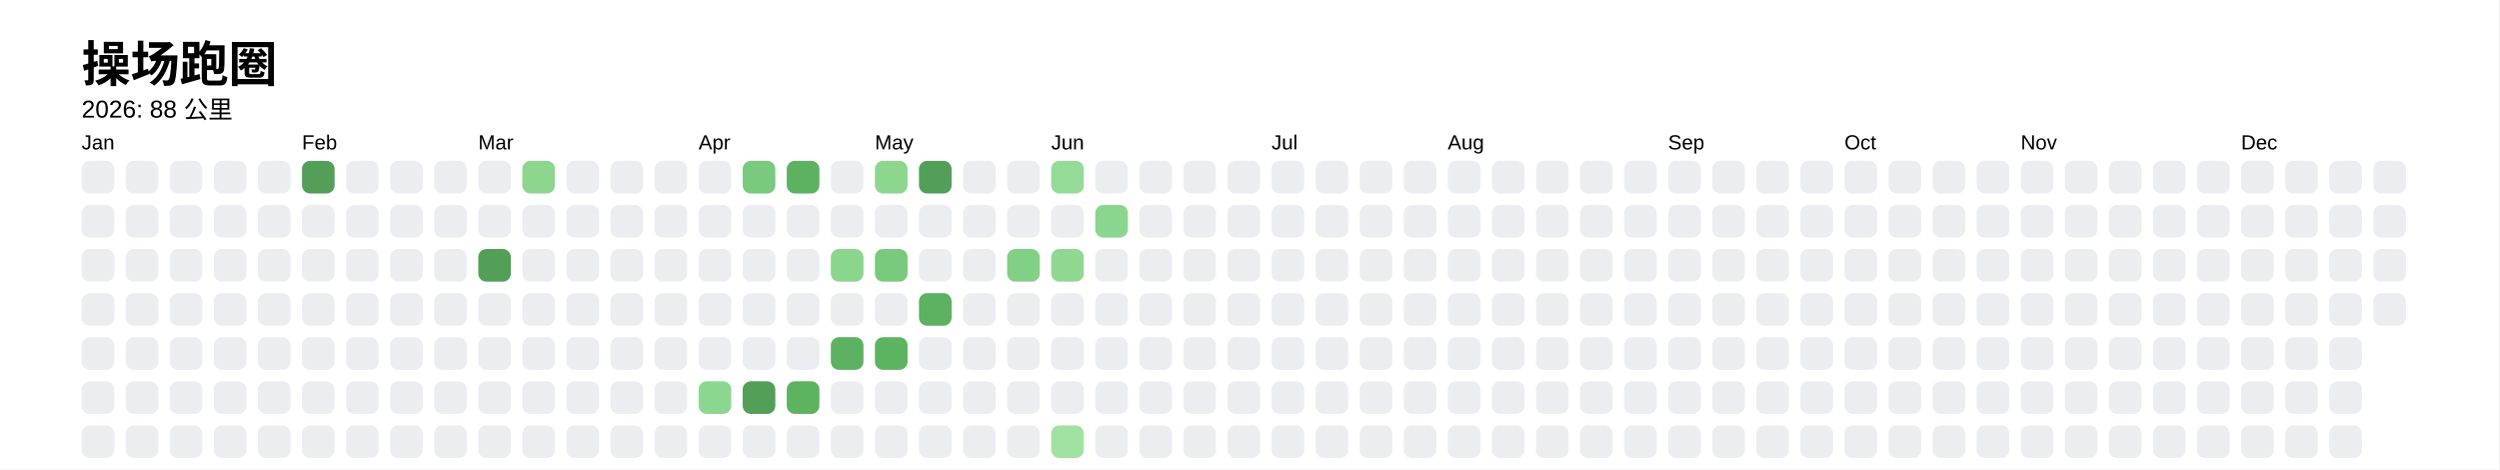
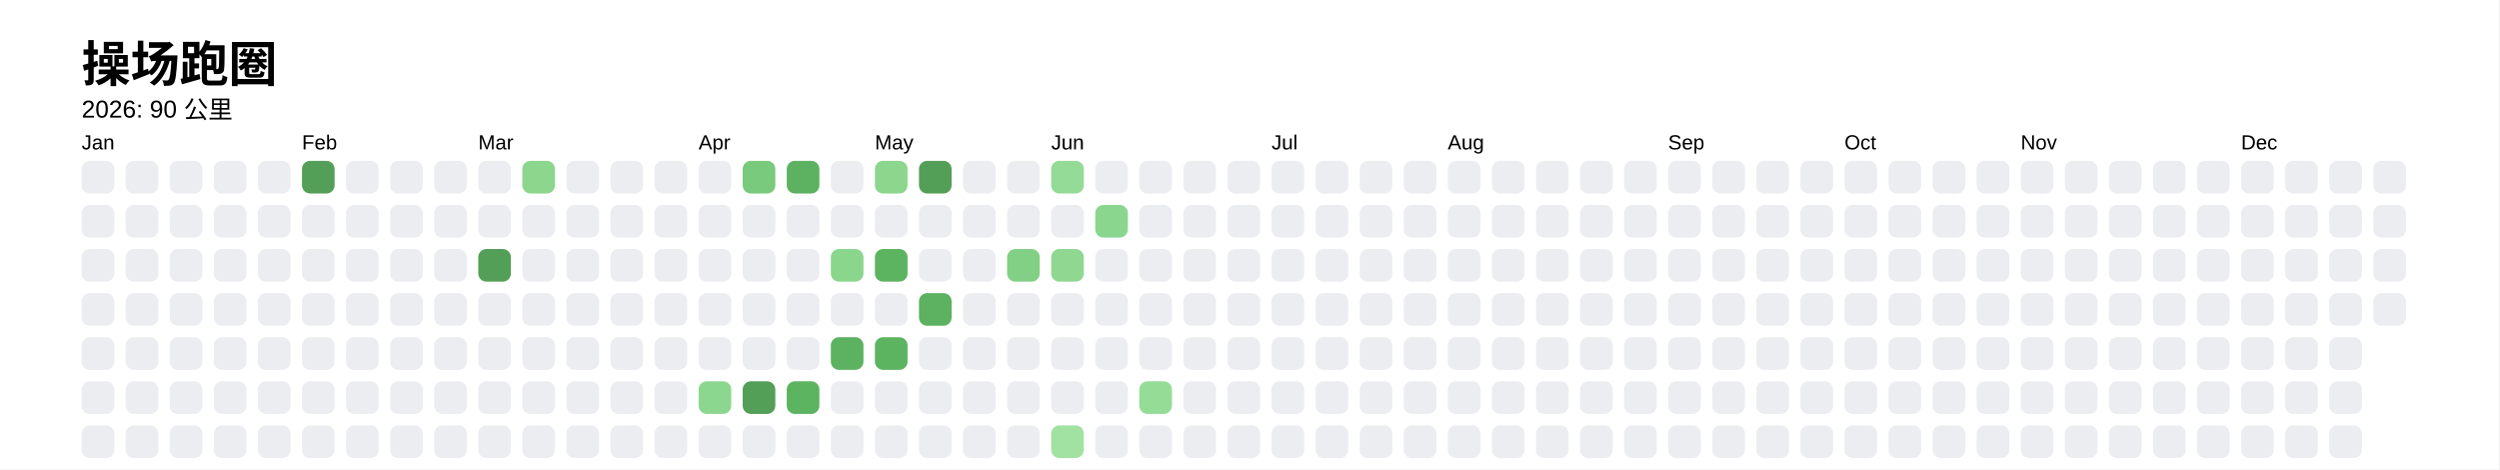
<svg xmlns="http://www.w3.org/2000/svg" baseProfile="full" height="57.5mm" version="1.1" viewBox="0,0,306.2,57.5" width="306.2mm">
  <defs />
  <rect fill="#FFFFFF" height="57.5" width="306.2" x="0" y="0" />
  <text fill="#000000" style="font-size:6px; font-family:Arial; font-weight:bold;" x="10" y="10">操场跑圈</text>
-   <text fill="#000000" style="font-size:3px; font-family:Arial;" x="10" y="14.4">2026: 88 公里</text>
+   <text fill="#000000" style="font-size:3px; font-family:Arial;" x="10" y="14.4">2026: 90 公里</text>
  <text fill="#000000" style="font-size:2.5px; font-family:Arial" x="10" y="18.3">Jan</text>
  <rect fill="#EBEDF0" height="4" rx="1" ry="1" width="4" x="10" y="19.7" />
  <rect fill="#EBEDF0" height="4" rx="1" ry="1" width="4" x="10" y="25.1" />
  <rect fill="#EBEDF0" height="4" rx="1" ry="1" width="4" x="10" y="30.5" />
  <rect fill="#EBEDF0" height="4" rx="1" ry="1" width="4" x="10" y="35.9" />
  <rect fill="#EBEDF0" height="4" rx="1" ry="1" width="4" x="10" y="41.3" />
  <rect fill="#EBEDF0" height="4" rx="1" ry="1" width="4" x="10" y="46.7" />
  <rect fill="#EBEDF0" height="4" rx="1" ry="1" width="4" x="10" y="52.1" />
  <rect fill="#EBEDF0" height="4" rx="1" ry="1" width="4" x="15.4" y="19.7" />
  <rect fill="#EBEDF0" height="4" rx="1" ry="1" width="4" x="15.4" y="25.1" />
  <rect fill="#EBEDF0" height="4" rx="1" ry="1" width="4" x="15.4" y="30.5" />
  <rect fill="#EBEDF0" height="4" rx="1" ry="1" width="4" x="15.4" y="35.9" />
  <rect fill="#EBEDF0" height="4" rx="1" ry="1" width="4" x="15.4" y="41.3" />
  <rect fill="#EBEDF0" height="4" rx="1" ry="1" width="4" x="15.4" y="46.7" />
  <rect fill="#EBEDF0" height="4" rx="1" ry="1" width="4" x="15.4" y="52.1" />
  <rect fill="#EBEDF0" height="4" rx="1" ry="1" width="4" x="20.8" y="19.7" />
  <rect fill="#EBEDF0" height="4" rx="1" ry="1" width="4" x="20.8" y="25.1" />
  <rect fill="#EBEDF0" height="4" rx="1" ry="1" width="4" x="20.8" y="30.5" />
  <rect fill="#EBEDF0" height="4" rx="1" ry="1" width="4" x="20.8" y="35.9" />
  <rect fill="#EBEDF0" height="4" rx="1" ry="1" width="4" x="20.8" y="41.3" />
  <rect fill="#EBEDF0" height="4" rx="1" ry="1" width="4" x="20.8" y="46.7" />
  <rect fill="#EBEDF0" height="4" rx="1" ry="1" width="4" x="20.8" y="52.1" />
  <rect fill="#EBEDF0" height="4" rx="1" ry="1" width="4" x="26.2" y="19.7" />
  <rect fill="#EBEDF0" height="4" rx="1" ry="1" width="4" x="26.2" y="25.1" />
  <rect fill="#EBEDF0" height="4" rx="1" ry="1" width="4" x="26.2" y="30.5" />
  <rect fill="#EBEDF0" height="4" rx="1" ry="1" width="4" x="26.2" y="35.9" />
  <rect fill="#EBEDF0" height="4" rx="1" ry="1" width="4" x="26.2" y="41.3" />
  <rect fill="#EBEDF0" height="4" rx="1" ry="1" width="4" x="26.2" y="46.7" />
  <rect fill="#EBEDF0" height="4" rx="1" ry="1" width="4" x="26.2" y="52.1" />
  <rect fill="#EBEDF0" height="4" rx="1" ry="1" width="4" x="31.6" y="19.7" />
  <rect fill="#EBEDF0" height="4" rx="1" ry="1" width="4" x="31.6" y="25.1" />
  <rect fill="#EBEDF0" height="4" rx="1" ry="1" width="4" x="31.6" y="30.5" />
  <rect fill="#EBEDF0" height="4" rx="1" ry="1" width="4" x="31.6" y="35.9" />
  <rect fill="#EBEDF0" height="4" rx="1" ry="1" width="4" x="31.6" y="41.3" />
  <rect fill="#EBEDF0" height="4" rx="1" ry="1" width="4" x="31.6" y="46.7" />
  <rect fill="#EBEDF0" height="4" rx="1" ry="1" width="4" x="31.6" y="52.1" />
  <text fill="#000000" style="font-size:2.5px; font-family:Arial" x="37.0" y="18.3">Feb</text>
  <rect fill="#549F57" height="4" rx="1" ry="1" width="4" x="37.0" y="19.7" />
  <rect fill="#EBEDF0" height="4" rx="1" ry="1" width="4" x="37.0" y="25.1" />
  <rect fill="#EBEDF0" height="4" rx="1" ry="1" width="4" x="37.0" y="30.5" />
  <rect fill="#EBEDF0" height="4" rx="1" ry="1" width="4" x="37.0" y="35.9" />
  <rect fill="#EBEDF0" height="4" rx="1" ry="1" width="4" x="37.0" y="41.3" />
  <rect fill="#EBEDF0" height="4" rx="1" ry="1" width="4" x="37.0" y="46.7" />
  <rect fill="#EBEDF0" height="4" rx="1" ry="1" width="4" x="37.0" y="52.1" />
  <rect fill="#EBEDF0" height="4" rx="1" ry="1" width="4" x="42.4" y="19.7" />
  <rect fill="#EBEDF0" height="4" rx="1" ry="1" width="4" x="42.4" y="25.1" />
  <rect fill="#EBEDF0" height="4" rx="1" ry="1" width="4" x="42.4" y="30.5" />
  <rect fill="#EBEDF0" height="4" rx="1" ry="1" width="4" x="42.4" y="35.9" />
  <rect fill="#EBEDF0" height="4" rx="1" ry="1" width="4" x="42.4" y="41.3" />
  <rect fill="#EBEDF0" height="4" rx="1" ry="1" width="4" x="42.4" y="46.7" />
  <rect fill="#EBEDF0" height="4" rx="1" ry="1" width="4" x="42.4" y="52.1" />
  <rect fill="#EBEDF0" height="4" rx="1" ry="1" width="4" x="47.8" y="19.7" />
  <rect fill="#EBEDF0" height="4" rx="1" ry="1" width="4" x="47.8" y="25.1" />
  <rect fill="#EBEDF0" height="4" rx="1" ry="1" width="4" x="47.8" y="30.5" />
  <rect fill="#EBEDF0" height="4" rx="1" ry="1" width="4" x="47.8" y="35.9" />
  <rect fill="#EBEDF0" height="4" rx="1" ry="1" width="4" x="47.8" y="41.3" />
  <rect fill="#EBEDF0" height="4" rx="1" ry="1" width="4" x="47.8" y="46.7" />
  <rect fill="#EBEDF0" height="4" rx="1" ry="1" width="4" x="47.8" y="52.1" />
  <rect fill="#EBEDF0" height="4" rx="1" ry="1" width="4" x="53.2" y="19.7" />
  <rect fill="#EBEDF0" height="4" rx="1" ry="1" width="4" x="53.2" y="25.1" />
  <rect fill="#EBEDF0" height="4" rx="1" ry="1" width="4" x="53.2" y="30.5" />
  <rect fill="#EBEDF0" height="4" rx="1" ry="1" width="4" x="53.2" y="35.9" />
  <rect fill="#EBEDF0" height="4" rx="1" ry="1" width="4" x="53.2" y="41.3" />
  <rect fill="#EBEDF0" height="4" rx="1" ry="1" width="4" x="53.2" y="46.7" />
  <rect fill="#EBEDF0" height="4" rx="1" ry="1" width="4" x="53.2" y="52.1" />
  <text fill="#000000" style="font-size:2.5px; font-family:Arial" x="58.6" y="18.3">Mar</text>
  <rect fill="#EBEDF0" height="4" rx="1" ry="1" width="4" x="58.6" y="19.7" />
  <rect fill="#EBEDF0" height="4" rx="1" ry="1" width="4" x="58.6" y="25.1" />
  <rect fill="#549F57" height="4" rx="1" ry="1" width="4" x="58.6" y="30.5" />
  <rect fill="#EBEDF0" height="4" rx="1" ry="1" width="4" x="58.6" y="35.9" />
  <rect fill="#EBEDF0" height="4" rx="1" ry="1" width="4" x="58.6" y="41.3" />
  <rect fill="#EBEDF0" height="4" rx="1" ry="1" width="4" x="58.6" y="46.7" />
  <rect fill="#EBEDF0" height="4" rx="1" ry="1" width="4" x="58.6" y="52.1" />
  <rect fill="#8cd68e" height="4" rx="1" ry="1" width="4" x="64" y="19.7" />
  <rect fill="#EBEDF0" height="4" rx="1" ry="1" width="4" x="64" y="25.1" />
  <rect fill="#EBEDF0" height="4" rx="1" ry="1" width="4" x="64" y="30.5" />
  <rect fill="#EBEDF0" height="4" rx="1" ry="1" width="4" x="64" y="35.9" />
  <rect fill="#EBEDF0" height="4" rx="1" ry="1" width="4" x="64" y="41.3" />
  <rect fill="#EBEDF0" height="4" rx="1" ry="1" width="4" x="64" y="46.7" />
  <rect fill="#EBEDF0" height="4" rx="1" ry="1" width="4" x="64" y="52.1" />
  <rect fill="#EBEDF0" height="4" rx="1" ry="1" width="4" x="69.4" y="19.7" />
  <rect fill="#EBEDF0" height="4" rx="1" ry="1" width="4" x="69.4" y="25.1" />
  <rect fill="#EBEDF0" height="4" rx="1" ry="1" width="4" x="69.4" y="30.5" />
  <rect fill="#EBEDF0" height="4" rx="1" ry="1" width="4" x="69.4" y="35.9" />
  <rect fill="#EBEDF0" height="4" rx="1" ry="1" width="4" x="69.4" y="41.3" />
  <rect fill="#EBEDF0" height="4" rx="1" ry="1" width="4" x="69.4" y="46.7" />
  <rect fill="#EBEDF0" height="4" rx="1" ry="1" width="4" x="69.4" y="52.1" />
  <rect fill="#EBEDF0" height="4" rx="1" ry="1" width="4" x="74.8" y="19.7" />
  <rect fill="#EBEDF0" height="4" rx="1" ry="1" width="4" x="74.8" y="25.1" />
  <rect fill="#EBEDF0" height="4" rx="1" ry="1" width="4" x="74.8" y="30.5" />
  <rect fill="#EBEDF0" height="4" rx="1" ry="1" width="4" x="74.8" y="35.9" />
  <rect fill="#EBEDF0" height="4" rx="1" ry="1" width="4" x="74.8" y="41.3" />
  <rect fill="#EBEDF0" height="4" rx="1" ry="1" width="4" x="74.8" y="46.7" />
  <rect fill="#EBEDF0" height="4" rx="1" ry="1" width="4" x="74.8" y="52.1" />
  <rect fill="#EBEDF0" height="4" rx="1" ry="1" width="4" x="80.2" y="19.7" />
  <rect fill="#EBEDF0" height="4" rx="1" ry="1" width="4" x="80.2" y="25.1" />
  <rect fill="#EBEDF0" height="4" rx="1" ry="1" width="4" x="80.2" y="30.5" />
  <rect fill="#EBEDF0" height="4" rx="1" ry="1" width="4" x="80.2" y="35.9" />
  <rect fill="#EBEDF0" height="4" rx="1" ry="1" width="4" x="80.2" y="41.3" />
  <rect fill="#EBEDF0" height="4" rx="1" ry="1" width="4" x="80.2" y="46.7" />
  <rect fill="#EBEDF0" height="4" rx="1" ry="1" width="4" x="80.2" y="52.1" />
  <text fill="#000000" style="font-size:2.5px; font-family:Arial" x="85.6" y="18.3">Apr</text>
  <rect fill="#EBEDF0" height="4" rx="1" ry="1" width="4" x="85.6" y="19.7" />
  <rect fill="#EBEDF0" height="4" rx="1" ry="1" width="4" x="85.6" y="25.1" />
  <rect fill="#EBEDF0" height="4" rx="1" ry="1" width="4" x="85.6" y="30.5" />
  <rect fill="#EBEDF0" height="4" rx="1" ry="1" width="4" x="85.6" y="35.9" />
  <rect fill="#EBEDF0" height="4" rx="1" ry="1" width="4" x="85.6" y="41.3" />
  <rect fill="#8cd78f" height="4" rx="1" ry="1" width="4" x="85.6" y="46.7" />
  <rect fill="#EBEDF0" height="4" rx="1" ry="1" width="4" x="85.6" y="52.1" />
  <rect fill="#79ca7c" height="4" rx="1" ry="1" width="4" x="91" y="19.7" />
  <rect fill="#EBEDF0" height="4" rx="1" ry="1" width="4" x="91" y="25.1" />
  <rect fill="#EBEDF0" height="4" rx="1" ry="1" width="4" x="91" y="30.5" />
  <rect fill="#EBEDF0" height="4" rx="1" ry="1" width="4" x="91" y="35.9" />
  <rect fill="#EBEDF0" height="4" rx="1" ry="1" width="4" x="91" y="41.3" />
  <rect fill="#549F57" height="4" rx="1" ry="1" width="4" x="91" y="46.7" />
  <rect fill="#EBEDF0" height="4" rx="1" ry="1" width="4" x="91" y="52.1" />
  <rect fill="#5cb260" height="4" rx="1" ry="1" width="4" x="96.4" y="19.7" />
  <rect fill="#EBEDF0" height="4" rx="1" ry="1" width="4" x="96.4" y="25.1" />
  <rect fill="#EBEDF0" height="4" rx="1" ry="1" width="4" x="96.4" y="30.5" />
  <rect fill="#EBEDF0" height="4" rx="1" ry="1" width="4" x="96.4" y="35.9" />
  <rect fill="#EBEDF0" height="4" rx="1" ry="1" width="4" x="96.4" y="41.3" />
  <rect fill="#5cb360" height="4" rx="1" ry="1" width="4" x="96.4" y="46.7" />
  <rect fill="#EBEDF0" height="4" rx="1" ry="1" width="4" x="96.4" y="52.1" />
  <rect fill="#EBEDF0" height="4" rx="1" ry="1" width="4" x="101.8" y="19.7" />
  <rect fill="#EBEDF0" height="4" rx="1" ry="1" width="4" x="101.8" y="25.1" />
  <rect fill="#8bd68d" height="4" rx="1" ry="1" width="4" x="101.8" y="30.5" />
  <rect fill="#EBEDF0" height="4" rx="1" ry="1" width="4" x="101.8" y="35.9" />
  <rect fill="#5cb260" height="4" rx="1" ry="1" width="4" x="101.8" y="41.3" />
  <rect fill="#EBEDF0" height="4" rx="1" ry="1" width="4" x="101.8" y="46.7" />
  <rect fill="#EBEDF0" height="4" rx="1" ry="1" width="4" x="101.8" y="52.1" />
  <text fill="#000000" style="font-size:2.5px; font-family:Arial" x="107.2" y="18.3">May</text>
  <rect fill="#8cd68e" height="4" rx="1" ry="1" width="4" x="107.2" y="19.7" />
  <rect fill="#EBEDF0" height="4" rx="1" ry="1" width="4" x="107.2" y="25.1" />
-   <rect fill="#79ca7c" height="4" rx="1" ry="1" width="4" x="107.2" y="30.5" />
+   <rect fill="#5cb360" height="4" rx="1" ry="1" width="4" x="107.2" y="30.5" />
  <rect fill="#EBEDF0" height="4" rx="1" ry="1" width="4" x="107.2" y="35.9" />
  <rect fill="#5cb360" height="4" rx="1" ry="1" width="4" x="107.2" y="41.3" />
  <rect fill="#EBEDF0" height="4" rx="1" ry="1" width="4" x="107.2" y="46.7" />
  <rect fill="#EBEDF0" height="4" rx="1" ry="1" width="4" x="107.2" y="52.1" />
  <rect fill="#549F57" height="4" rx="1" ry="1" width="4" x="112.6" y="19.7" />
  <rect fill="#EBEDF0" height="4" rx="1" ry="1" width="4" x="112.6" y="25.1" />
  <rect fill="#EBEDF0" height="4" rx="1" ry="1" width="4" x="112.6" y="30.5" />
  <rect fill="#5cb260" height="4" rx="1" ry="1" width="4" x="112.6" y="35.9" />
  <rect fill="#EBEDF0" height="4" rx="1" ry="1" width="4" x="112.6" y="41.3" />
  <rect fill="#EBEDF0" height="4" rx="1" ry="1" width="4" x="112.6" y="46.7" />
  <rect fill="#EBEDF0" height="4" rx="1" ry="1" width="4" x="112.6" y="52.1" />
  <rect fill="#EBEDF0" height="4" rx="1" ry="1" width="4" x="118" y="19.7" />
  <rect fill="#EBEDF0" height="4" rx="1" ry="1" width="4" x="118" y="25.1" />
  <rect fill="#EBEDF0" height="4" rx="1" ry="1" width="4" x="118" y="30.5" />
  <rect fill="#EBEDF0" height="4" rx="1" ry="1" width="4" x="118" y="35.9" />
  <rect fill="#EBEDF0" height="4" rx="1" ry="1" width="4" x="118" y="41.3" />
  <rect fill="#EBEDF0" height="4" rx="1" ry="1" width="4" x="118" y="46.7" />
  <rect fill="#EBEDF0" height="4" rx="1" ry="1" width="4" x="118" y="52.1" />
  <rect fill="#EBEDF0" height="4" rx="1" ry="1" width="4" x="123.4" y="19.7" />
  <rect fill="#EBEDF0" height="4" rx="1" ry="1" width="4" x="123.4" y="25.1" />
  <rect fill="#82d085" height="4" rx="1" ry="1" width="4" x="123.4" y="30.5" />
  <rect fill="#EBEDF0" height="4" rx="1" ry="1" width="4" x="123.4" y="35.9" />
  <rect fill="#EBEDF0" height="4" rx="1" ry="1" width="4" x="123.4" y="41.3" />
  <rect fill="#EBEDF0" height="4" rx="1" ry="1" width="4" x="123.4" y="46.7" />
  <rect fill="#EBEDF0" height="4" rx="1" ry="1" width="4" x="123.4" y="52.1" />
  <text fill="#000000" style="font-size:2.5px; font-family:Arial" x="128.8" y="18.3">Jun</text>
  <rect fill="#94db97" height="4" rx="1" ry="1" width="4" x="128.8" y="19.7" />
  <rect fill="#EBEDF0" height="4" rx="1" ry="1" width="4" x="128.8" y="25.1" />
  <rect fill="#90d892" height="4" rx="1" ry="1" width="4" x="128.8" y="30.5" />
  <rect fill="#EBEDF0" height="4" rx="1" ry="1" width="4" x="128.8" y="35.9" />
  <rect fill="#EBEDF0" height="4" rx="1" ry="1" width="4" x="128.8" y="41.3" />
  <rect fill="#EBEDF0" height="4" rx="1" ry="1" width="4" x="128.8" y="46.7" />
  <rect fill="#a1e2a3" height="4" rx="1" ry="1" width="4" x="128.8" y="52.1" />
  <rect fill="#EBEDF0" height="4" rx="1" ry="1" width="4" x="134.2" y="19.7" />
  <rect fill="#8bd68e" height="4" rx="1" ry="1" width="4" x="134.2" y="25.1" />
  <rect fill="#EBEDF0" height="4" rx="1" ry="1" width="4" x="134.2" y="30.5" />
  <rect fill="#EBEDF0" height="4" rx="1" ry="1" width="4" x="134.2" y="35.9" />
  <rect fill="#EBEDF0" height="4" rx="1" ry="1" width="4" x="134.2" y="41.3" />
  <rect fill="#EBEDF0" height="4" rx="1" ry="1" width="4" x="134.2" y="46.7" />
  <rect fill="#EBEDF0" height="4" rx="1" ry="1" width="4" x="134.2" y="52.1" />
  <rect fill="#EBEDF0" height="4" rx="1" ry="1" width="4" x="139.6" y="19.7" />
  <rect fill="#EBEDF0" height="4" rx="1" ry="1" width="4" x="139.6" y="25.1" />
  <rect fill="#EBEDF0" height="4" rx="1" ry="1" width="4" x="139.6" y="30.5" />
  <rect fill="#EBEDF0" height="4" rx="1" ry="1" width="4" x="139.6" y="35.9" />
  <rect fill="#EBEDF0" height="4" rx="1" ry="1" width="4" x="139.6" y="41.3" />
-   <rect fill="#EBEDF0" height="4" rx="1" ry="1" width="4" x="139.6" y="46.7" />
+   <rect fill="#95dc97" height="4" rx="1" ry="1" width="4" x="139.6" y="46.7" />
  <rect fill="#EBEDF0" height="4" rx="1" ry="1" width="4" x="139.6" y="52.1" />
  <rect fill="#EBEDF0" height="4" rx="1" ry="1" width="4" x="145" y="19.7" />
  <rect fill="#EBEDF0" height="4" rx="1" ry="1" width="4" x="145" y="25.1" />
  <rect fill="#EBEDF0" height="4" rx="1" ry="1" width="4" x="145" y="30.5" />
  <rect fill="#EBEDF0" height="4" rx="1" ry="1" width="4" x="145" y="35.9" />
  <rect fill="#EBEDF0" height="4" rx="1" ry="1" width="4" x="145" y="41.3" />
  <rect fill="#EBEDF0" height="4" rx="1" ry="1" width="4" x="145" y="46.7" />
  <rect fill="#EBEDF0" height="4" rx="1" ry="1" width="4" x="145" y="52.1" />
  <rect fill="#EBEDF0" height="4" rx="1" ry="1" width="4" x="150.4" y="19.7" />
  <rect fill="#EBEDF0" height="4" rx="1" ry="1" width="4" x="150.4" y="25.1" />
  <rect fill="#EBEDF0" height="4" rx="1" ry="1" width="4" x="150.4" y="30.5" />
  <rect fill="#EBEDF0" height="4" rx="1" ry="1" width="4" x="150.4" y="35.9" />
  <rect fill="#EBEDF0" height="4" rx="1" ry="1" width="4" x="150.4" y="41.3" />
  <rect fill="#EBEDF0" height="4" rx="1" ry="1" width="4" x="150.4" y="46.7" />
  <rect fill="#EBEDF0" height="4" rx="1" ry="1" width="4" x="150.4" y="52.1" />
  <text fill="#000000" style="font-size:2.5px; font-family:Arial" x="155.8" y="18.3">Jul</text>
  <rect fill="#EBEDF0" height="4" rx="1" ry="1" width="4" x="155.8" y="19.7" />
  <rect fill="#EBEDF0" height="4" rx="1" ry="1" width="4" x="155.8" y="25.1" />
  <rect fill="#EBEDF0" height="4" rx="1" ry="1" width="4" x="155.8" y="30.5" />
  <rect fill="#EBEDF0" height="4" rx="1" ry="1" width="4" x="155.8" y="35.9" />
  <rect fill="#EBEDF0" height="4" rx="1" ry="1" width="4" x="155.8" y="41.3" />
  <rect fill="#EBEDF0" height="4" rx="1" ry="1" width="4" x="155.8" y="46.7" />
  <rect fill="#EBEDF0" height="4" rx="1" ry="1" width="4" x="155.8" y="52.1" />
  <rect fill="#EBEDF0" height="4" rx="1" ry="1" width="4" x="161.2" y="19.7" />
  <rect fill="#EBEDF0" height="4" rx="1" ry="1" width="4" x="161.2" y="25.1" />
  <rect fill="#EBEDF0" height="4" rx="1" ry="1" width="4" x="161.2" y="30.5" />
  <rect fill="#EBEDF0" height="4" rx="1" ry="1" width="4" x="161.2" y="35.9" />
  <rect fill="#EBEDF0" height="4" rx="1" ry="1" width="4" x="161.2" y="41.3" />
  <rect fill="#EBEDF0" height="4" rx="1" ry="1" width="4" x="161.2" y="46.7" />
  <rect fill="#EBEDF0" height="4" rx="1" ry="1" width="4" x="161.2" y="52.1" />
  <rect fill="#EBEDF0" height="4" rx="1" ry="1" width="4" x="166.6" y="19.7" />
  <rect fill="#EBEDF0" height="4" rx="1" ry="1" width="4" x="166.6" y="25.1" />
  <rect fill="#EBEDF0" height="4" rx="1" ry="1" width="4" x="166.6" y="30.5" />
  <rect fill="#EBEDF0" height="4" rx="1" ry="1" width="4" x="166.6" y="35.9" />
  <rect fill="#EBEDF0" height="4" rx="1" ry="1" width="4" x="166.6" y="41.3" />
  <rect fill="#EBEDF0" height="4" rx="1" ry="1" width="4" x="166.6" y="46.7" />
  <rect fill="#EBEDF0" height="4" rx="1" ry="1" width="4" x="166.6" y="52.1" />
  <rect fill="#EBEDF0" height="4" rx="1" ry="1" width="4" x="172" y="19.7" />
  <rect fill="#EBEDF0" height="4" rx="1" ry="1" width="4" x="172" y="25.1" />
  <rect fill="#EBEDF0" height="4" rx="1" ry="1" width="4" x="172" y="30.5" />
  <rect fill="#EBEDF0" height="4" rx="1" ry="1" width="4" x="172" y="35.9" />
  <rect fill="#EBEDF0" height="4" rx="1" ry="1" width="4" x="172" y="41.3" />
  <rect fill="#EBEDF0" height="4" rx="1" ry="1" width="4" x="172" y="46.7" />
  <rect fill="#EBEDF0" height="4" rx="1" ry="1" width="4" x="172" y="52.1" />
  <text fill="#000000" style="font-size:2.5px; font-family:Arial" x="177.4" y="18.3">Aug</text>
  <rect fill="#EBEDF0" height="4" rx="1" ry="1" width="4" x="177.4" y="19.7" />
  <rect fill="#EBEDF0" height="4" rx="1" ry="1" width="4" x="177.4" y="25.1" />
  <rect fill="#EBEDF0" height="4" rx="1" ry="1" width="4" x="177.4" y="30.5" />
  <rect fill="#EBEDF0" height="4" rx="1" ry="1" width="4" x="177.4" y="35.9" />
  <rect fill="#EBEDF0" height="4" rx="1" ry="1" width="4" x="177.4" y="41.3" />
  <rect fill="#EBEDF0" height="4" rx="1" ry="1" width="4" x="177.4" y="46.7" />
  <rect fill="#EBEDF0" height="4" rx="1" ry="1" width="4" x="177.4" y="52.1" />
  <rect fill="#EBEDF0" height="4" rx="1" ry="1" width="4" x="182.8" y="19.7" />
  <rect fill="#EBEDF0" height="4" rx="1" ry="1" width="4" x="182.8" y="25.1" />
  <rect fill="#EBEDF0" height="4" rx="1" ry="1" width="4" x="182.8" y="30.5" />
  <rect fill="#EBEDF0" height="4" rx="1" ry="1" width="4" x="182.8" y="35.9" />
  <rect fill="#EBEDF0" height="4" rx="1" ry="1" width="4" x="182.8" y="41.3" />
  <rect fill="#EBEDF0" height="4" rx="1" ry="1" width="4" x="182.8" y="46.7" />
  <rect fill="#EBEDF0" height="4" rx="1" ry="1" width="4" x="182.8" y="52.1" />
  <rect fill="#EBEDF0" height="4" rx="1" ry="1" width="4" x="188.2" y="19.7" />
  <rect fill="#EBEDF0" height="4" rx="1" ry="1" width="4" x="188.2" y="25.1" />
  <rect fill="#EBEDF0" height="4" rx="1" ry="1" width="4" x="188.2" y="30.5" />
  <rect fill="#EBEDF0" height="4" rx="1" ry="1" width="4" x="188.2" y="35.9" />
  <rect fill="#EBEDF0" height="4" rx="1" ry="1" width="4" x="188.2" y="41.3" />
  <rect fill="#EBEDF0" height="4" rx="1" ry="1" width="4" x="188.2" y="46.7" />
  <rect fill="#EBEDF0" height="4" rx="1" ry="1" width="4" x="188.2" y="52.1" />
  <rect fill="#EBEDF0" height="4" rx="1" ry="1" width="4" x="193.6" y="19.7" />
  <rect fill="#EBEDF0" height="4" rx="1" ry="1" width="4" x="193.6" y="25.1" />
  <rect fill="#EBEDF0" height="4" rx="1" ry="1" width="4" x="193.6" y="30.5" />
  <rect fill="#EBEDF0" height="4" rx="1" ry="1" width="4" x="193.6" y="35.9" />
  <rect fill="#EBEDF0" height="4" rx="1" ry="1" width="4" x="193.6" y="41.3" />
  <rect fill="#EBEDF0" height="4" rx="1" ry="1" width="4" x="193.6" y="46.7" />
  <rect fill="#EBEDF0" height="4" rx="1" ry="1" width="4" x="193.6" y="52.1" />
  <rect fill="#EBEDF0" height="4" rx="1" ry="1" width="4" x="199" y="19.7" />
  <rect fill="#EBEDF0" height="4" rx="1" ry="1" width="4" x="199" y="25.1" />
  <rect fill="#EBEDF0" height="4" rx="1" ry="1" width="4" x="199" y="30.5" />
  <rect fill="#EBEDF0" height="4" rx="1" ry="1" width="4" x="199" y="35.9" />
  <rect fill="#EBEDF0" height="4" rx="1" ry="1" width="4" x="199" y="41.3" />
  <rect fill="#EBEDF0" height="4" rx="1" ry="1" width="4" x="199" y="46.7" />
  <rect fill="#EBEDF0" height="4" rx="1" ry="1" width="4" x="199" y="52.1" />
  <text fill="#000000" style="font-size:2.5px; font-family:Arial" x="204.4" y="18.3">Sep</text>
  <rect fill="#EBEDF0" height="4" rx="1" ry="1" width="4" x="204.4" y="19.7" />
  <rect fill="#EBEDF0" height="4" rx="1" ry="1" width="4" x="204.4" y="25.1" />
  <rect fill="#EBEDF0" height="4" rx="1" ry="1" width="4" x="204.4" y="30.5" />
  <rect fill="#EBEDF0" height="4" rx="1" ry="1" width="4" x="204.4" y="35.9" />
  <rect fill="#EBEDF0" height="4" rx="1" ry="1" width="4" x="204.4" y="41.3" />
  <rect fill="#EBEDF0" height="4" rx="1" ry="1" width="4" x="204.4" y="46.7" />
  <rect fill="#EBEDF0" height="4" rx="1" ry="1" width="4" x="204.4" y="52.1" />
  <rect fill="#EBEDF0" height="4" rx="1" ry="1" width="4" x="209.8" y="19.7" />
  <rect fill="#EBEDF0" height="4" rx="1" ry="1" width="4" x="209.8" y="25.1" />
  <rect fill="#EBEDF0" height="4" rx="1" ry="1" width="4" x="209.8" y="30.5" />
  <rect fill="#EBEDF0" height="4" rx="1" ry="1" width="4" x="209.8" y="35.9" />
  <rect fill="#EBEDF0" height="4" rx="1" ry="1" width="4" x="209.8" y="41.3" />
  <rect fill="#EBEDF0" height="4" rx="1" ry="1" width="4" x="209.8" y="46.7" />
  <rect fill="#EBEDF0" height="4" rx="1" ry="1" width="4" x="209.8" y="52.1" />
  <rect fill="#EBEDF0" height="4" rx="1" ry="1" width="4" x="215.2" y="19.7" />
  <rect fill="#EBEDF0" height="4" rx="1" ry="1" width="4" x="215.2" y="25.1" />
  <rect fill="#EBEDF0" height="4" rx="1" ry="1" width="4" x="215.2" y="30.5" />
  <rect fill="#EBEDF0" height="4" rx="1" ry="1" width="4" x="215.2" y="35.9" />
  <rect fill="#EBEDF0" height="4" rx="1" ry="1" width="4" x="215.2" y="41.3" />
  <rect fill="#EBEDF0" height="4" rx="1" ry="1" width="4" x="215.2" y="46.7" />
  <rect fill="#EBEDF0" height="4" rx="1" ry="1" width="4" x="215.2" y="52.1" />
  <rect fill="#EBEDF0" height="4" rx="1" ry="1" width="4" x="220.6" y="19.7" />
  <rect fill="#EBEDF0" height="4" rx="1" ry="1" width="4" x="220.6" y="25.1" />
  <rect fill="#EBEDF0" height="4" rx="1" ry="1" width="4" x="220.6" y="30.5" />
  <rect fill="#EBEDF0" height="4" rx="1" ry="1" width="4" x="220.6" y="35.9" />
  <rect fill="#EBEDF0" height="4" rx="1" ry="1" width="4" x="220.6" y="41.3" />
  <rect fill="#EBEDF0" height="4" rx="1" ry="1" width="4" x="220.6" y="46.7" />
  <rect fill="#EBEDF0" height="4" rx="1" ry="1" width="4" x="220.6" y="52.1" />
  <text fill="#000000" style="font-size:2.5px; font-family:Arial" x="226" y="18.3">Oct</text>
  <rect fill="#EBEDF0" height="4" rx="1" ry="1" width="4" x="226" y="19.7" />
  <rect fill="#EBEDF0" height="4" rx="1" ry="1" width="4" x="226" y="25.1" />
  <rect fill="#EBEDF0" height="4" rx="1" ry="1" width="4" x="226" y="30.5" />
  <rect fill="#EBEDF0" height="4" rx="1" ry="1" width="4" x="226" y="35.9" />
  <rect fill="#EBEDF0" height="4" rx="1" ry="1" width="4" x="226" y="41.3" />
  <rect fill="#EBEDF0" height="4" rx="1" ry="1" width="4" x="226" y="46.7" />
  <rect fill="#EBEDF0" height="4" rx="1" ry="1" width="4" x="226" y="52.1" />
  <rect fill="#EBEDF0" height="4" rx="1" ry="1" width="4" x="231.4" y="19.7" />
  <rect fill="#EBEDF0" height="4" rx="1" ry="1" width="4" x="231.4" y="25.1" />
  <rect fill="#EBEDF0" height="4" rx="1" ry="1" width="4" x="231.4" y="30.5" />
  <rect fill="#EBEDF0" height="4" rx="1" ry="1" width="4" x="231.4" y="35.9" />
  <rect fill="#EBEDF0" height="4" rx="1" ry="1" width="4" x="231.4" y="41.3" />
  <rect fill="#EBEDF0" height="4" rx="1" ry="1" width="4" x="231.4" y="46.7" />
  <rect fill="#EBEDF0" height="4" rx="1" ry="1" width="4" x="231.4" y="52.1" />
  <rect fill="#EBEDF0" height="4" rx="1" ry="1" width="4" x="236.8" y="19.7" />
  <rect fill="#EBEDF0" height="4" rx="1" ry="1" width="4" x="236.8" y="25.1" />
  <rect fill="#EBEDF0" height="4" rx="1" ry="1" width="4" x="236.8" y="30.5" />
  <rect fill="#EBEDF0" height="4" rx="1" ry="1" width="4" x="236.8" y="35.9" />
  <rect fill="#EBEDF0" height="4" rx="1" ry="1" width="4" x="236.8" y="41.3" />
  <rect fill="#EBEDF0" height="4" rx="1" ry="1" width="4" x="236.8" y="46.7" />
  <rect fill="#EBEDF0" height="4" rx="1" ry="1" width="4" x="236.8" y="52.1" />
  <rect fill="#EBEDF0" height="4" rx="1" ry="1" width="4" x="242.2" y="19.7" />
  <rect fill="#EBEDF0" height="4" rx="1" ry="1" width="4" x="242.2" y="25.1" />
  <rect fill="#EBEDF0" height="4" rx="1" ry="1" width="4" x="242.2" y="30.5" />
  <rect fill="#EBEDF0" height="4" rx="1" ry="1" width="4" x="242.2" y="35.9" />
  <rect fill="#EBEDF0" height="4" rx="1" ry="1" width="4" x="242.2" y="41.3" />
  <rect fill="#EBEDF0" height="4" rx="1" ry="1" width="4" x="242.2" y="46.7" />
  <rect fill="#EBEDF0" height="4" rx="1" ry="1" width="4" x="242.2" y="52.1" />
  <text fill="#000000" style="font-size:2.5px; font-family:Arial" x="247.6" y="18.3">Nov</text>
  <rect fill="#EBEDF0" height="4" rx="1" ry="1" width="4" x="247.6" y="19.7" />
  <rect fill="#EBEDF0" height="4" rx="1" ry="1" width="4" x="247.6" y="25.1" />
  <rect fill="#EBEDF0" height="4" rx="1" ry="1" width="4" x="247.6" y="30.5" />
  <rect fill="#EBEDF0" height="4" rx="1" ry="1" width="4" x="247.6" y="35.9" />
  <rect fill="#EBEDF0" height="4" rx="1" ry="1" width="4" x="247.6" y="41.3" />
  <rect fill="#EBEDF0" height="4" rx="1" ry="1" width="4" x="247.6" y="46.7" />
  <rect fill="#EBEDF0" height="4" rx="1" ry="1" width="4" x="247.6" y="52.1" />
  <rect fill="#EBEDF0" height="4" rx="1" ry="1" width="4" x="253" y="19.7" />
  <rect fill="#EBEDF0" height="4" rx="1" ry="1" width="4" x="253" y="25.1" />
  <rect fill="#EBEDF0" height="4" rx="1" ry="1" width="4" x="253" y="30.5" />
  <rect fill="#EBEDF0" height="4" rx="1" ry="1" width="4" x="253" y="35.9" />
  <rect fill="#EBEDF0" height="4" rx="1" ry="1" width="4" x="253" y="41.3" />
  <rect fill="#EBEDF0" height="4" rx="1" ry="1" width="4" x="253" y="46.7" />
  <rect fill="#EBEDF0" height="4" rx="1" ry="1" width="4" x="253" y="52.1" />
  <rect fill="#EBEDF0" height="4" rx="1" ry="1" width="4" x="258.4" y="19.7" />
  <rect fill="#EBEDF0" height="4" rx="1" ry="1" width="4" x="258.4" y="25.1" />
  <rect fill="#EBEDF0" height="4" rx="1" ry="1" width="4" x="258.4" y="30.5" />
  <rect fill="#EBEDF0" height="4" rx="1" ry="1" width="4" x="258.4" y="35.9" />
  <rect fill="#EBEDF0" height="4" rx="1" ry="1" width="4" x="258.4" y="41.3" />
  <rect fill="#EBEDF0" height="4" rx="1" ry="1" width="4" x="258.4" y="46.7" />
  <rect fill="#EBEDF0" height="4" rx="1" ry="1" width="4" x="258.4" y="52.1" />
  <rect fill="#EBEDF0" height="4" rx="1" ry="1" width="4" x="263.8" y="19.7" />
  <rect fill="#EBEDF0" height="4" rx="1" ry="1" width="4" x="263.8" y="25.1" />
  <rect fill="#EBEDF0" height="4" rx="1" ry="1" width="4" x="263.8" y="30.5" />
  <rect fill="#EBEDF0" height="4" rx="1" ry="1" width="4" x="263.8" y="35.9" />
  <rect fill="#EBEDF0" height="4" rx="1" ry="1" width="4" x="263.8" y="41.3" />
  <rect fill="#EBEDF0" height="4" rx="1" ry="1" width="4" x="263.8" y="46.7" />
  <rect fill="#EBEDF0" height="4" rx="1" ry="1" width="4" x="263.8" y="52.1" />
  <rect fill="#EBEDF0" height="4" rx="1" ry="1" width="4" x="269.2" y="19.7" />
  <rect fill="#EBEDF0" height="4" rx="1" ry="1" width="4" x="269.2" y="25.1" />
  <rect fill="#EBEDF0" height="4" rx="1" ry="1" width="4" x="269.2" y="30.5" />
  <rect fill="#EBEDF0" height="4" rx="1" ry="1" width="4" x="269.2" y="35.9" />
  <rect fill="#EBEDF0" height="4" rx="1" ry="1" width="4" x="269.2" y="41.3" />
  <rect fill="#EBEDF0" height="4" rx="1" ry="1" width="4" x="269.2" y="46.7" />
  <rect fill="#EBEDF0" height="4" rx="1" ry="1" width="4" x="269.2" y="52.1" />
  <text fill="#000000" style="font-size:2.5px; font-family:Arial" x="274.6" y="18.3">Dec</text>
  <rect fill="#EBEDF0" height="4" rx="1" ry="1" width="4" x="274.6" y="19.7" />
  <rect fill="#EBEDF0" height="4" rx="1" ry="1" width="4" x="274.6" y="25.1" />
  <rect fill="#EBEDF0" height="4" rx="1" ry="1" width="4" x="274.6" y="30.5" />
  <rect fill="#EBEDF0" height="4" rx="1" ry="1" width="4" x="274.6" y="35.9" />
  <rect fill="#EBEDF0" height="4" rx="1" ry="1" width="4" x="274.6" y="41.3" />
  <rect fill="#EBEDF0" height="4" rx="1" ry="1" width="4" x="274.6" y="46.7" />
  <rect fill="#EBEDF0" height="4" rx="1" ry="1" width="4" x="274.6" y="52.1" />
  <rect fill="#EBEDF0" height="4" rx="1" ry="1" width="4" x="280" y="19.7" />
  <rect fill="#EBEDF0" height="4" rx="1" ry="1" width="4" x="280" y="25.1" />
  <rect fill="#EBEDF0" height="4" rx="1" ry="1" width="4" x="280" y="30.5" />
  <rect fill="#EBEDF0" height="4" rx="1" ry="1" width="4" x="280" y="35.9" />
  <rect fill="#EBEDF0" height="4" rx="1" ry="1" width="4" x="280" y="41.3" />
  <rect fill="#EBEDF0" height="4" rx="1" ry="1" width="4" x="280" y="46.7" />
  <rect fill="#EBEDF0" height="4" rx="1" ry="1" width="4" x="280" y="52.1" />
  <rect fill="#EBEDF0" height="4" rx="1" ry="1" width="4" x="285.4" y="19.7" />
  <rect fill="#EBEDF0" height="4" rx="1" ry="1" width="4" x="285.4" y="25.1" />
  <rect fill="#EBEDF0" height="4" rx="1" ry="1" width="4" x="285.4" y="30.5" />
  <rect fill="#EBEDF0" height="4" rx="1" ry="1" width="4" x="285.4" y="35.9" />
  <rect fill="#EBEDF0" height="4" rx="1" ry="1" width="4" x="285.4" y="41.3" />
  <rect fill="#EBEDF0" height="4" rx="1" ry="1" width="4" x="285.4" y="46.7" />
  <rect fill="#EBEDF0" height="4" rx="1" ry="1" width="4" x="285.4" y="52.1" />
  <rect fill="#EBEDF0" height="4" rx="1" ry="1" width="4" x="290.8" y="19.7" />
  <rect fill="#EBEDF0" height="4" rx="1" ry="1" width="4" x="290.8" y="25.1" />
  <rect fill="#EBEDF0" height="4" rx="1" ry="1" width="4" x="290.8" y="30.5" />
  <rect fill="#EBEDF0" height="4" rx="1" ry="1" width="4" x="290.8" y="35.9" />
</svg>
